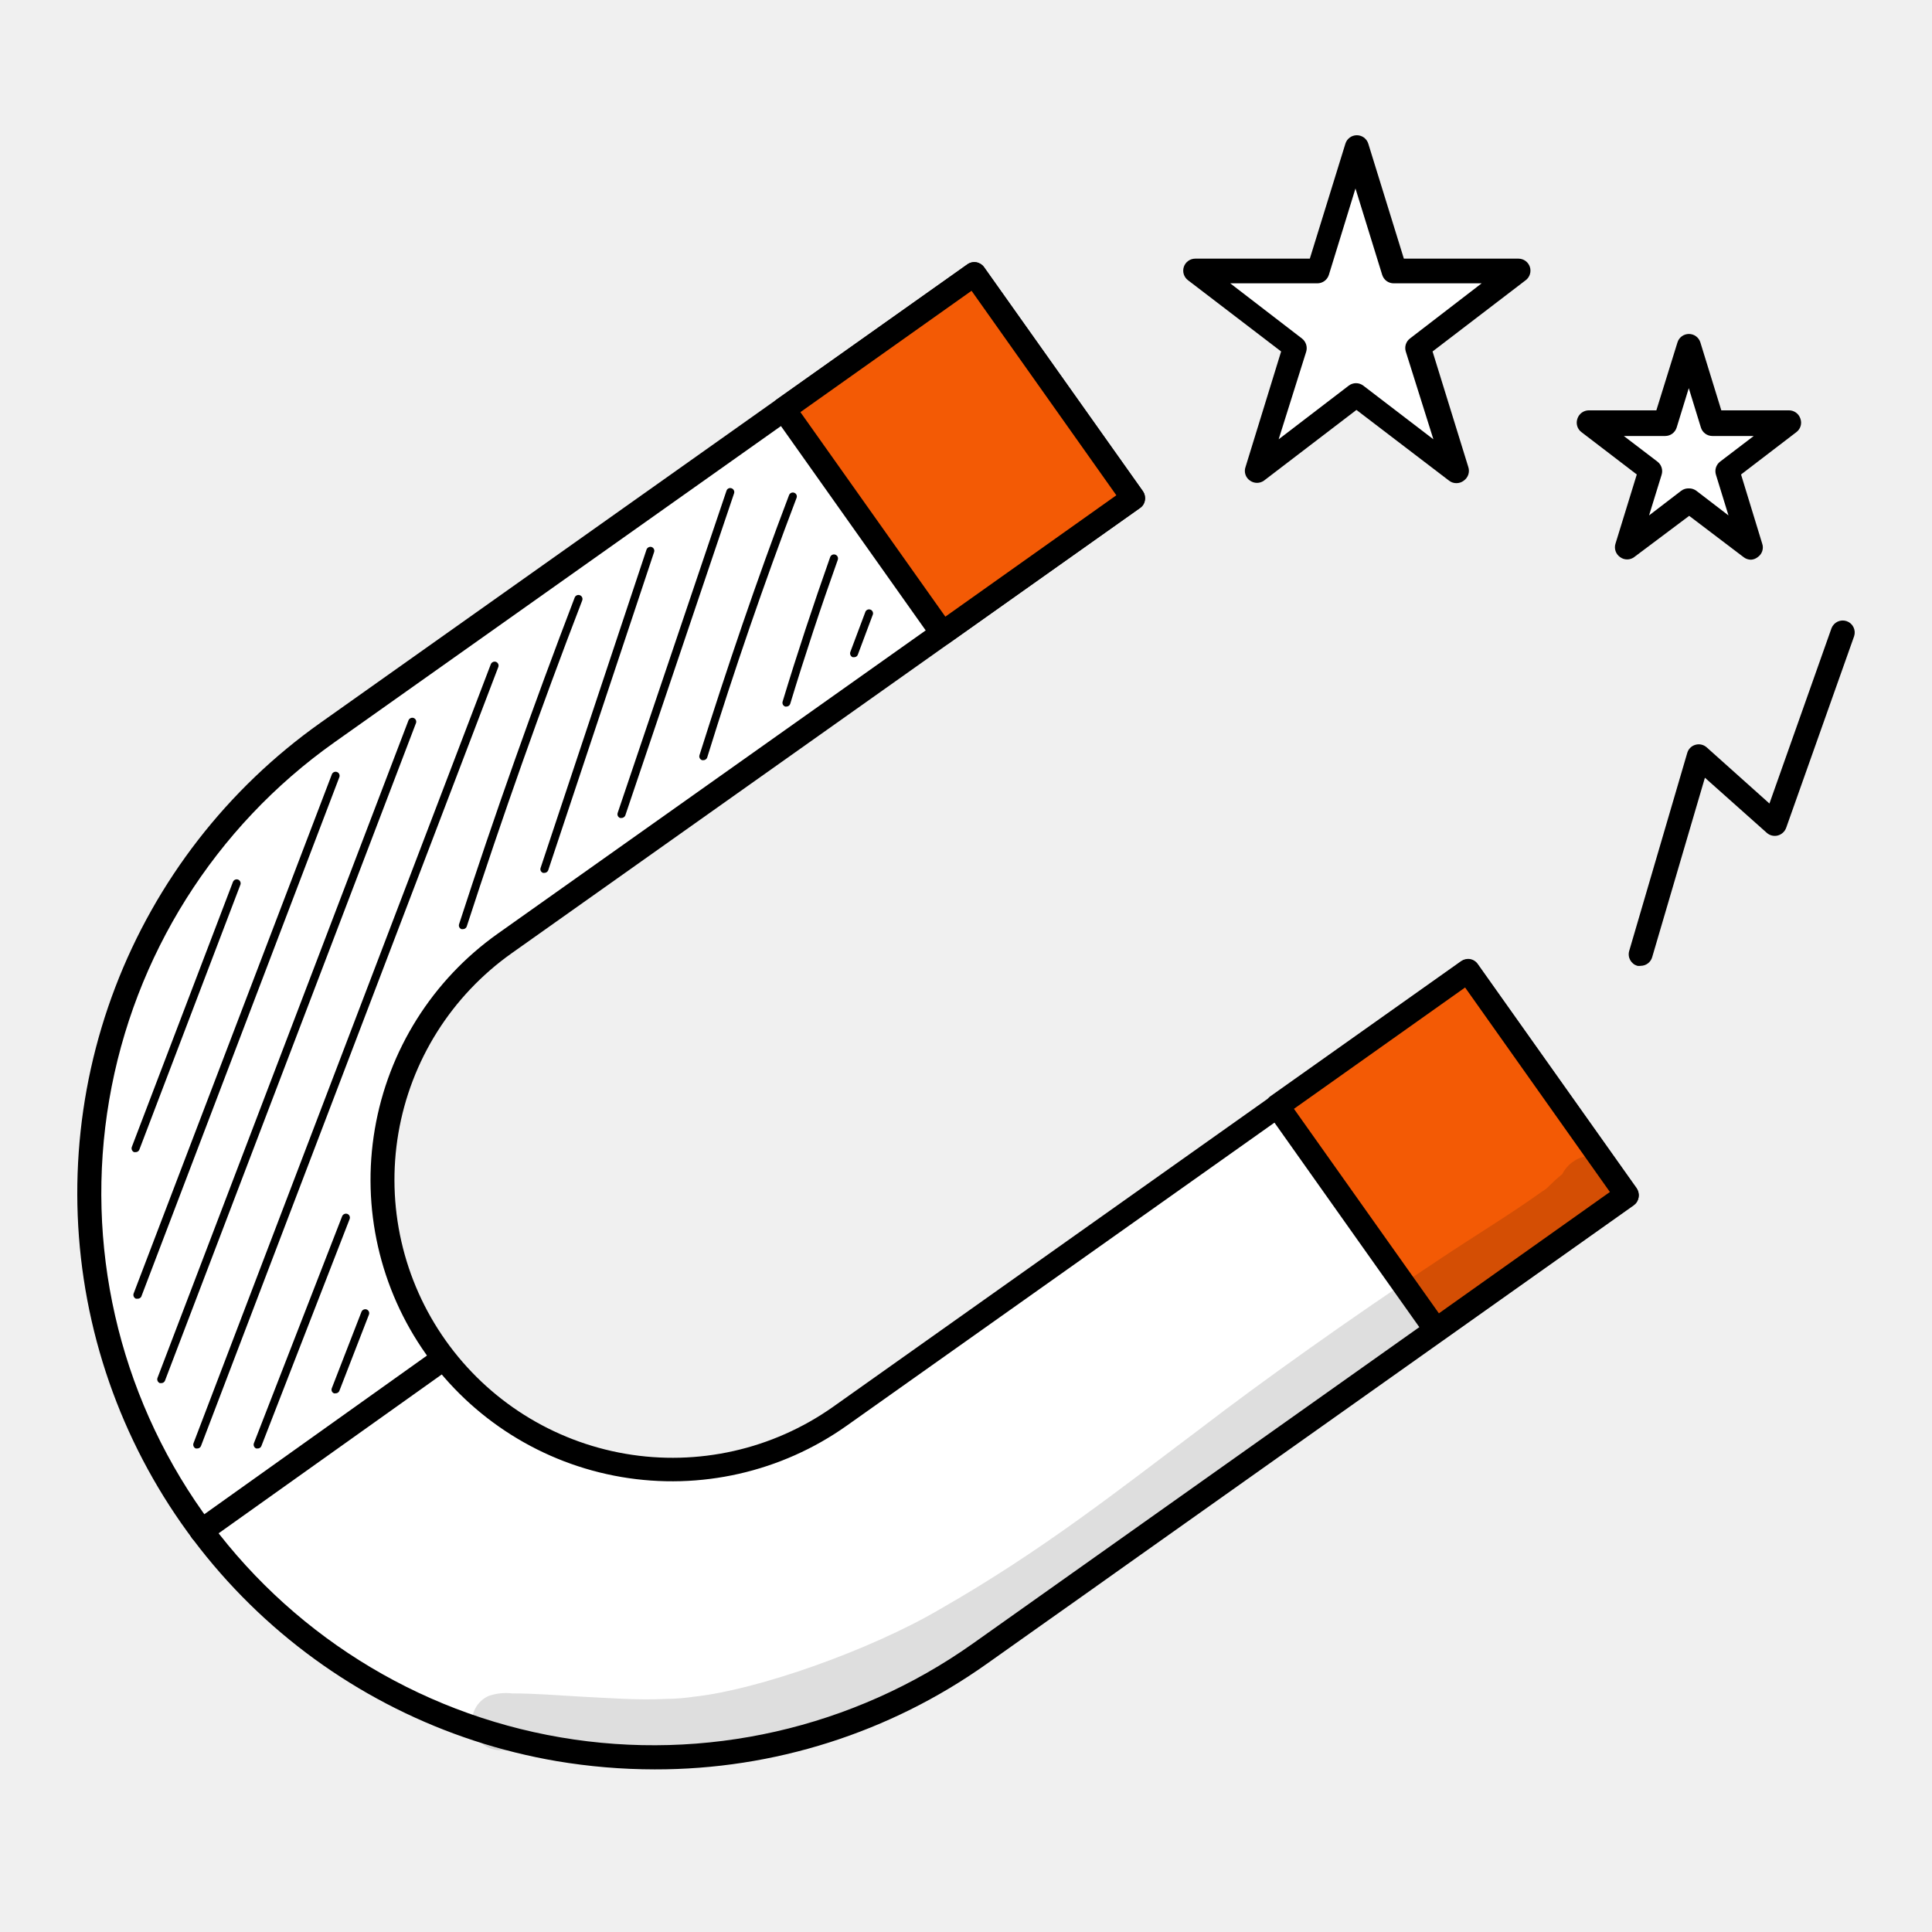
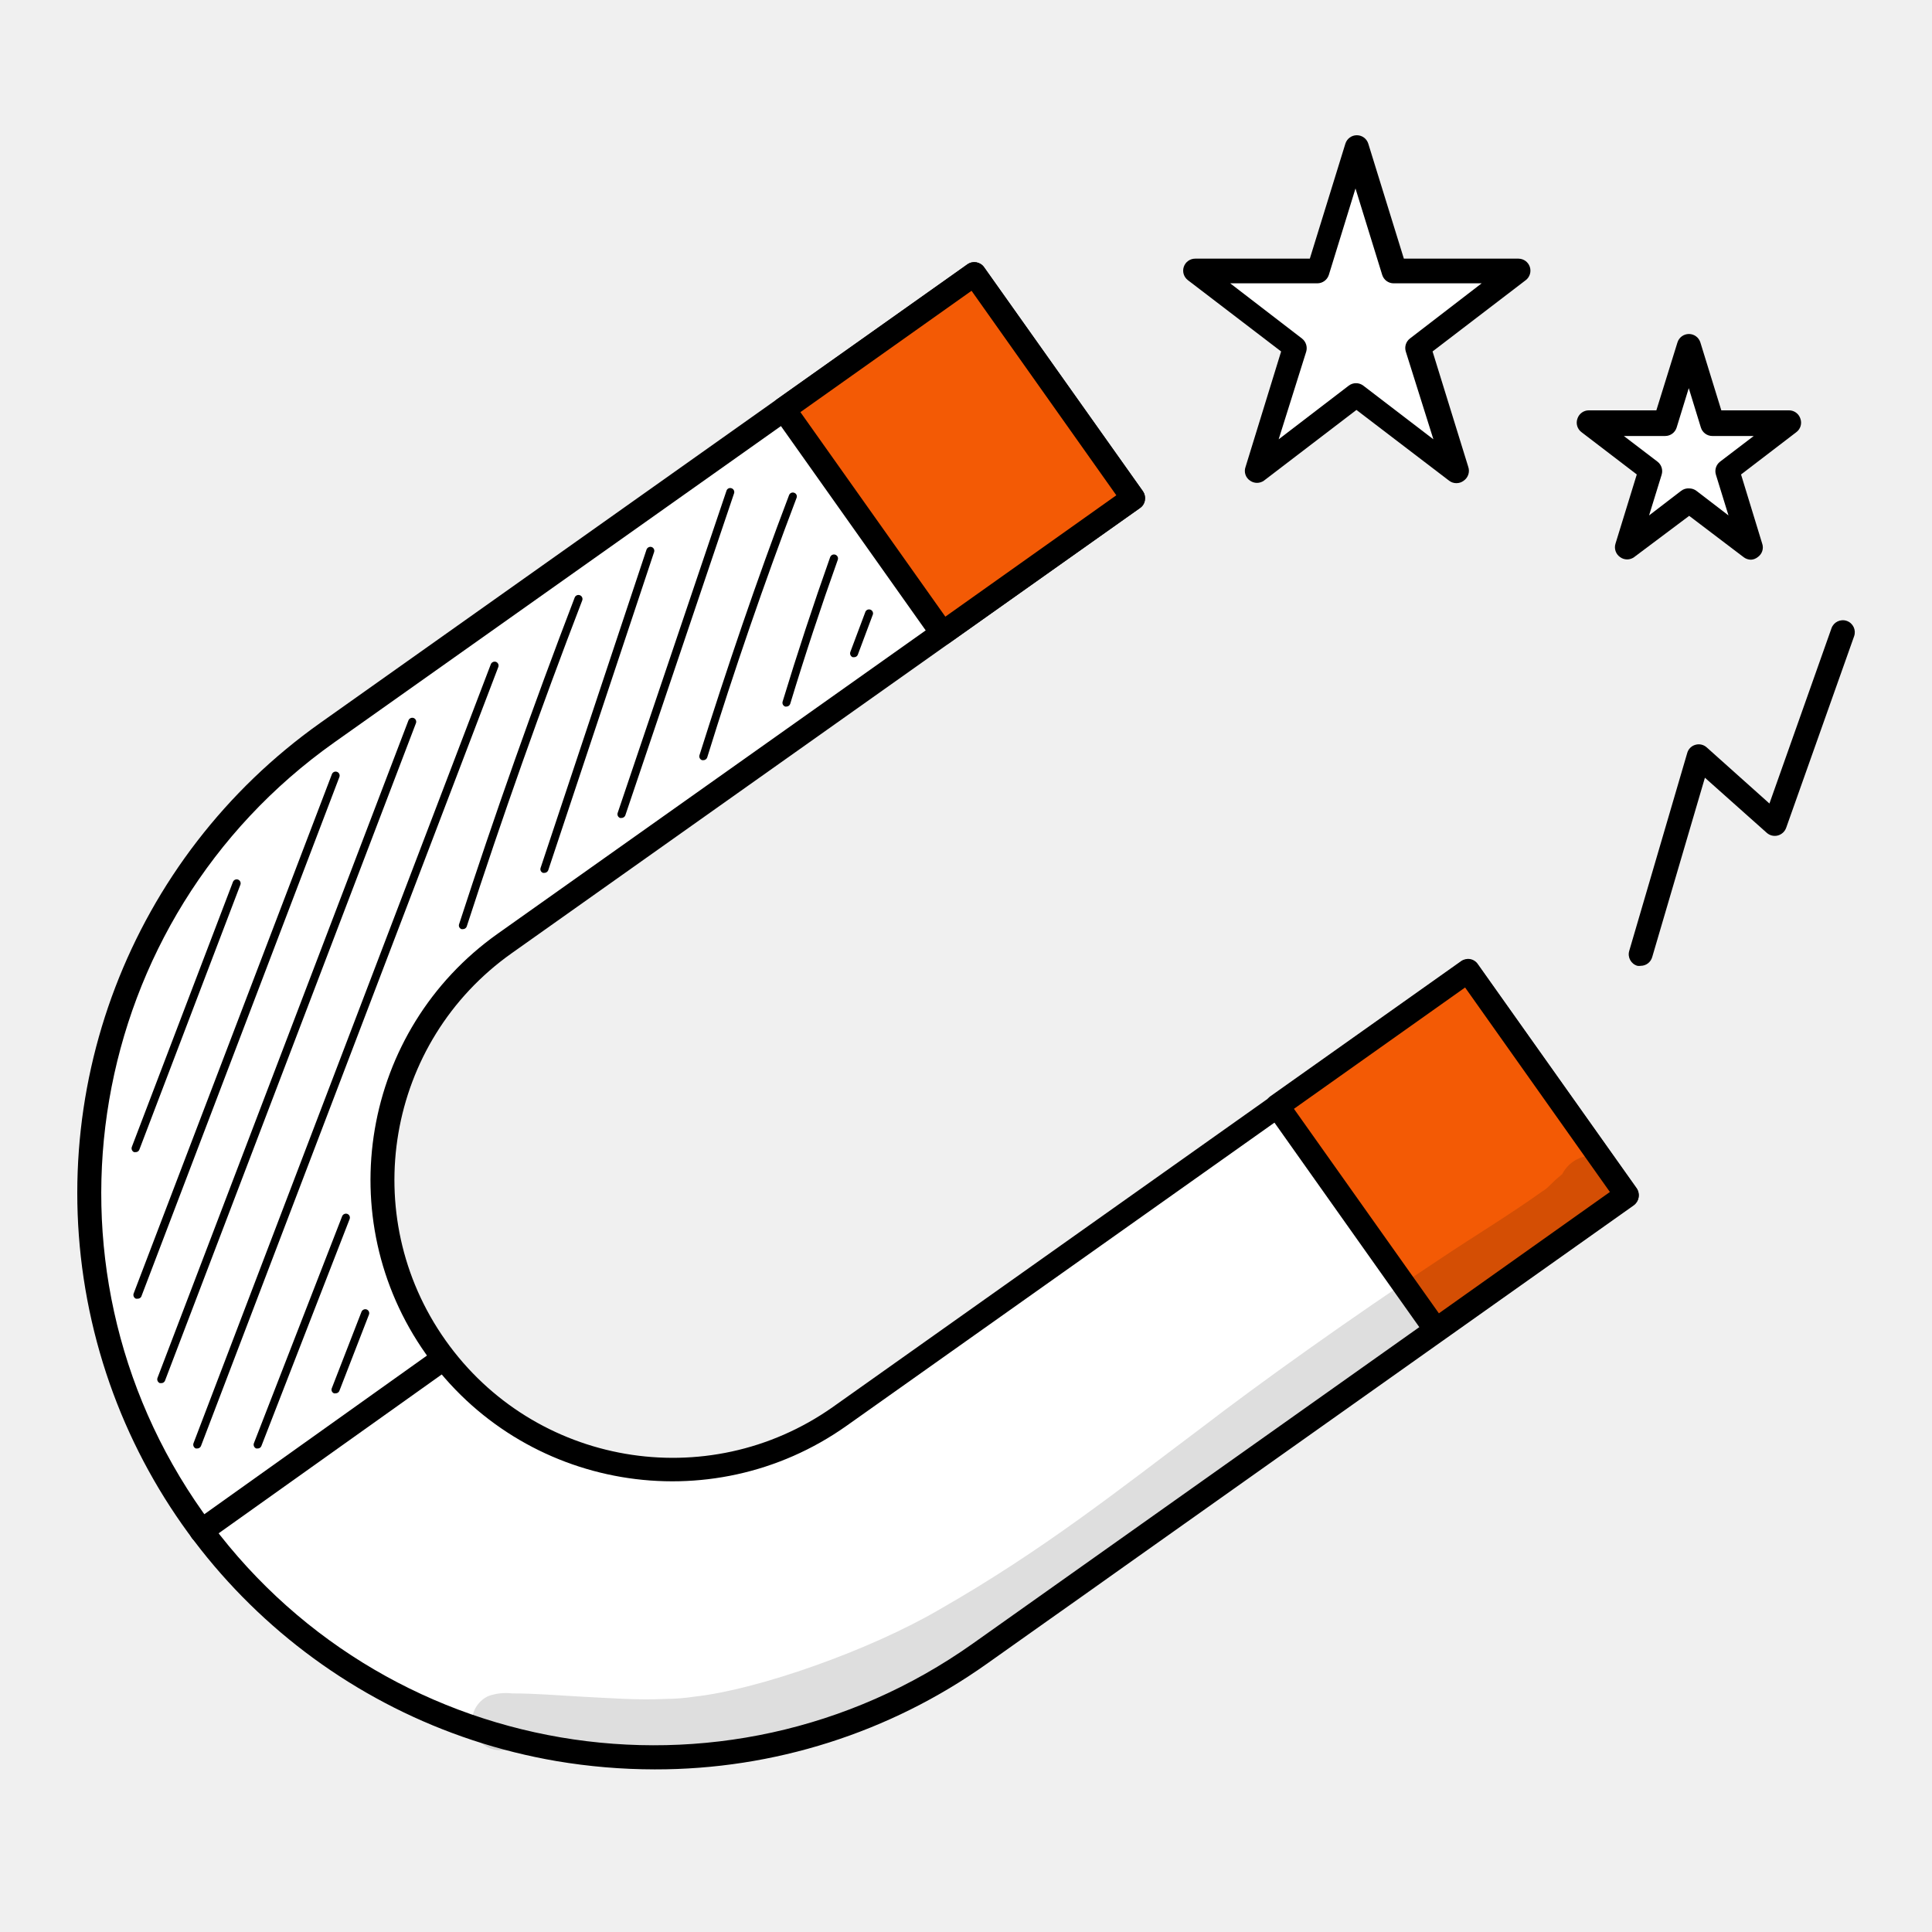
- <svg xmlns="http://www.w3.org/2000/svg" width="100" height="100" viewBox="0 0 100 100" fill="none">
-   <path d="M70.209 7.62L72.186 14.016H78.581L73.406 17.963L75.383 24.359L70.209 20.404L65.041 24.359L67.018 17.963L61.843 14.016H68.239L70.209 7.62Z" fill="white" />
-   <path d="M75.383 25.008C75.247 25.009 75.113 24.964 75.005 24.88L70.209 21.218L65.419 24.88C65.314 24.953 65.19 24.993 65.062 24.993C64.934 24.993 64.81 24.953 64.705 24.88C64.591 24.805 64.506 24.693 64.464 24.564C64.421 24.434 64.423 24.294 64.47 24.166L66.311 18.192L61.486 14.501C61.383 14.422 61.308 14.313 61.27 14.189C61.232 14.065 61.235 13.932 61.276 13.809C61.318 13.686 61.397 13.579 61.503 13.504C61.608 13.428 61.735 13.388 61.864 13.388H67.796L69.638 7.435C69.677 7.309 69.756 7.199 69.862 7.12C69.969 7.042 70.098 7 70.23 7C70.362 7 70.491 7.042 70.597 7.12C70.704 7.199 70.783 7.309 70.822 7.435L72.664 13.388H78.603C78.732 13.389 78.857 13.431 78.962 13.507C79.066 13.583 79.144 13.69 79.185 13.812C79.226 13.935 79.227 14.067 79.189 14.191C79.152 14.314 79.076 14.423 78.974 14.501L74.149 18.192L75.997 24.166C76.041 24.294 76.042 24.434 76 24.563C75.957 24.692 75.874 24.803 75.762 24.88C75.654 24.964 75.52 25.009 75.383 25.008V25.008ZM63.677 14.665L67.389 17.521C67.49 17.599 67.564 17.705 67.604 17.826C67.643 17.947 67.646 18.077 67.61 18.199L66.183 22.738L69.809 19.962C69.917 19.878 70.05 19.833 70.187 19.833C70.324 19.833 70.457 19.878 70.566 19.962L74.192 22.738L72.764 18.199C72.726 18.077 72.726 17.947 72.764 17.826C72.803 17.705 72.877 17.598 72.978 17.521L76.69 14.665H72.136C72.004 14.665 71.875 14.623 71.768 14.545C71.662 14.467 71.583 14.356 71.543 14.23L70.159 9.755L68.781 14.23C68.74 14.356 68.662 14.465 68.555 14.544C68.449 14.622 68.32 14.664 68.189 14.665H63.677Z" fill="black" />
-   <path d="M87.432 17.992L88.653 21.946H92.607L89.409 24.395L90.63 28.349L87.432 25.901L84.227 28.349L85.455 24.395L82.25 21.946H86.212L87.432 17.992Z" fill="white" />
-   <path d="M90.63 28.97C90.493 28.969 90.361 28.924 90.252 28.841L87.432 26.7L84.577 28.841C84.473 28.916 84.348 28.956 84.22 28.956C84.092 28.956 83.967 28.916 83.863 28.841C83.75 28.765 83.665 28.654 83.621 28.525C83.577 28.396 83.577 28.257 83.621 28.128L84.72 24.559L81.865 22.374C81.756 22.295 81.675 22.183 81.637 22.054C81.598 21.925 81.603 21.787 81.65 21.661C81.692 21.538 81.771 21.432 81.876 21.356C81.981 21.281 82.106 21.24 82.236 21.239H85.733L86.826 17.721C86.865 17.594 86.944 17.484 87.05 17.406C87.157 17.328 87.286 17.286 87.418 17.286C87.55 17.286 87.679 17.328 87.785 17.406C87.892 17.484 87.971 17.594 88.01 17.721L89.095 21.239H92.593C92.723 21.238 92.851 21.279 92.957 21.354C93.064 21.43 93.143 21.537 93.185 21.661C93.233 21.787 93.238 21.925 93.199 22.054C93.16 22.183 93.08 22.295 92.971 22.374L90.116 24.559L91.208 28.128C91.255 28.256 91.257 28.396 91.214 28.525C91.171 28.655 91.086 28.766 90.972 28.841C90.875 28.919 90.755 28.964 90.63 28.97V28.97ZM87.432 25.279C87.569 25.279 87.702 25.325 87.81 25.408L89.466 26.678L88.817 24.573C88.779 24.451 88.779 24.321 88.817 24.2C88.856 24.079 88.93 23.972 89.031 23.895L90.773 22.567H88.631C88.499 22.567 88.37 22.525 88.264 22.447C88.157 22.368 88.078 22.258 88.039 22.132L87.411 20.09L86.783 22.132C86.743 22.258 86.664 22.368 86.558 22.447C86.451 22.525 86.322 22.567 86.19 22.567H84.049L85.79 23.895C85.891 23.972 85.966 24.079 86.004 24.2C86.043 24.321 86.043 24.451 86.005 24.573L85.355 26.678L87.011 25.408C87.131 25.315 87.281 25.27 87.432 25.279V25.279Z" fill="black" />
-   <path d="M22.556 69.734C21.418 68.128 20.607 66.313 20.171 64.393C19.734 62.473 19.68 60.486 20.011 58.545C20.343 56.604 21.053 54.748 22.102 53.081C23.151 51.415 24.518 49.972 26.125 48.834L58.66 25.786L50.437 14.187L16.939 37.921C10.629 42.4 6.354 49.2 5.053 56.828C3.752 64.457 5.532 72.289 10.001 78.606V78.606C14.479 84.918 21.279 89.194 28.907 90.496C36.535 91.798 44.368 90.02 50.687 85.552L84.177 61.818L75.955 50.219L43.427 73.267C40.189 75.561 36.174 76.477 32.261 75.815C28.349 75.152 24.859 72.966 22.556 69.734V69.734Z" fill="white" />
-   <path d="M33.891 91.583C32.188 91.582 30.488 91.438 28.809 91.155C22.994 90.162 17.604 87.467 13.32 83.412C9.037 79.356 6.052 74.121 4.743 68.369C3.435 62.617 3.861 56.606 5.968 51.096C8.075 45.586 11.769 40.825 16.582 37.414L50.073 13.681C50.207 13.586 50.374 13.549 50.535 13.577C50.697 13.605 50.842 13.696 50.936 13.83L59.159 25.429C59.252 25.565 59.288 25.732 59.259 25.893C59.247 25.974 59.219 26.05 59.176 26.119C59.133 26.188 59.076 26.247 59.009 26.293L26.482 49.341C24.942 50.432 23.631 51.816 22.625 53.413C21.62 55.01 20.939 56.79 20.621 58.651C20.304 60.511 20.356 62.416 20.775 64.257C21.194 66.097 21.971 67.837 23.063 69.377C25.265 72.488 28.611 74.598 32.367 75.246C36.123 75.894 39.982 75.025 43.099 72.832L75.626 49.777C75.761 49.681 75.927 49.643 76.09 49.67C76.171 49.683 76.248 49.713 76.316 49.757C76.385 49.801 76.444 49.859 76.49 49.927L84.713 61.526C84.805 61.661 84.841 61.828 84.813 61.989C84.799 62.069 84.77 62.146 84.728 62.214C84.685 62.283 84.629 62.342 84.563 62.389L51.072 86.123C46.052 89.685 40.047 91.594 33.891 91.583V91.583ZM50.308 15.051L17.303 38.427C11.117 42.81 6.926 49.47 5.651 56.943C4.376 64.416 6.121 72.089 10.504 78.275C14.886 84.46 21.547 88.652 29.019 89.927C36.492 91.202 44.165 89.456 50.351 85.073L83.335 61.697L75.84 51.111L43.813 73.803C40.433 76.193 36.244 77.145 32.163 76.449C28.083 75.753 24.445 73.466 22.049 70.091C19.657 66.712 18.704 62.522 19.401 58.441C20.096 54.36 22.384 50.723 25.761 48.328L57.782 25.636L50.308 15.051Z" fill="black" />
-   <path d="M50.444 14.217L40.572 21.212L48.788 32.808L58.66 25.813L50.444 14.217Z" fill="#F35A05" />
-   <path d="M48.781 33.402C48.681 33.402 48.583 33.378 48.495 33.332C48.407 33.286 48.331 33.22 48.274 33.138L40.058 21.539C39.963 21.406 39.925 21.24 39.952 21.078C39.978 20.916 40.068 20.771 40.201 20.676L50.073 13.681C50.207 13.586 50.374 13.549 50.535 13.577C50.697 13.605 50.842 13.696 50.936 13.83L59.159 25.429C59.252 25.565 59.288 25.732 59.259 25.893C59.247 25.974 59.219 26.05 59.176 26.119C59.133 26.188 59.076 26.247 59.009 26.293L49.13 33.288C49.029 33.361 48.906 33.401 48.781 33.402V33.402ZM41.429 21.332L48.931 31.918L57.782 25.636L50.287 15.051L41.429 21.332Z" fill="black" />
-   <path d="M75.996 50.281L66.124 57.275L74.341 68.871L84.212 61.876L75.996 50.281Z" fill="#F35A05" />
-   <path d="M74.334 69.463H74.227C74.065 69.433 73.922 69.341 73.827 69.206L65.612 57.607C65.517 57.473 65.478 57.308 65.505 57.146C65.532 56.984 65.621 56.839 65.754 56.743L75.626 49.748C75.761 49.653 75.927 49.615 76.09 49.641C76.171 49.655 76.248 49.685 76.316 49.729C76.385 49.773 76.444 49.831 76.49 49.898L84.713 61.497C84.805 61.632 84.841 61.798 84.813 61.959C84.785 62.121 84.695 62.265 84.563 62.361L74.691 69.356C74.585 69.426 74.461 69.463 74.334 69.463V69.463ZM66.975 57.393L74.477 67.978L83.328 61.697L75.833 51.112L66.975 57.393Z" fill="black" />
-   <path d="M84.927 49.991C84.868 50.001 84.807 50.001 84.748 49.991C84.67 49.968 84.597 49.93 84.534 49.879C84.47 49.827 84.417 49.764 84.378 49.693C84.339 49.621 84.314 49.542 84.306 49.461C84.297 49.38 84.304 49.298 84.327 49.22L87.332 38.97C87.361 38.869 87.415 38.777 87.491 38.703C87.566 38.629 87.659 38.576 87.76 38.549C87.861 38.521 87.966 38.518 88.067 38.542C88.168 38.566 88.262 38.615 88.339 38.684L91.586 41.59L94.798 32.517C94.856 32.366 94.971 32.243 95.118 32.174C95.265 32.106 95.433 32.098 95.586 32.152C95.739 32.206 95.865 32.318 95.936 32.464C96.008 32.609 96.02 32.777 95.969 32.931L92.45 42.853C92.414 42.949 92.356 43.034 92.28 43.102C92.205 43.171 92.113 43.22 92.015 43.246C91.917 43.271 91.814 43.271 91.716 43.248C91.618 43.224 91.527 43.177 91.451 43.11L88.246 40.255L85.519 49.534C85.484 49.664 85.406 49.779 85.299 49.862C85.193 49.944 85.062 49.989 84.927 49.991V49.991Z" fill="black" />
-   <path d="M10.436 79.863C10.304 79.864 10.175 79.823 10.067 79.745C9.96 79.668 9.881 79.558 9.84 79.433C9.799 79.307 9.8 79.171 9.842 79.046C9.883 78.92 9.964 78.811 10.072 78.735L22.613 69.798C22.748 69.715 22.909 69.687 23.064 69.719C23.219 69.75 23.356 69.84 23.447 69.969C23.538 70.099 23.576 70.258 23.554 70.415C23.532 70.571 23.451 70.713 23.327 70.812L10.786 79.741C10.684 79.817 10.562 79.859 10.436 79.863Z" fill="black" />
-   <path d="M7.117 67.222H7.038C6.987 67.201 6.946 67.161 6.923 67.111C6.9 67.06 6.898 67.003 6.917 66.95L17.181 40.069C17.203 40.02 17.242 39.982 17.292 39.962C17.341 39.941 17.396 39.941 17.446 39.96C17.495 39.979 17.536 40.017 17.558 40.065C17.581 40.114 17.584 40.169 17.567 40.219L7.31 67.122C7.289 67.154 7.261 67.18 7.227 67.198C7.193 67.216 7.155 67.224 7.117 67.222V67.222Z" fill="black" />
-   <path d="M8.345 71.59H8.273C8.222 71.569 8.181 71.529 8.158 71.479C8.135 71.428 8.133 71.371 8.152 71.319L21.143 37.285C21.164 37.234 21.203 37.193 21.254 37.17C21.305 37.147 21.362 37.145 21.414 37.164C21.439 37.174 21.463 37.189 21.482 37.209C21.502 37.228 21.517 37.251 21.528 37.276C21.538 37.301 21.544 37.328 21.544 37.355C21.544 37.383 21.539 37.41 21.528 37.435L8.537 71.469C8.521 71.506 8.494 71.538 8.46 71.559C8.426 71.581 8.385 71.592 8.345 71.59Z" fill="black" />
-   <path d="M10.208 74.973H10.136C10.085 74.953 10.043 74.913 10.021 74.862C9.998 74.812 9.996 74.754 10.015 74.702L25.404 34.38C25.425 34.329 25.465 34.288 25.515 34.265C25.566 34.242 25.623 34.24 25.675 34.259C25.701 34.269 25.724 34.284 25.743 34.303C25.763 34.323 25.779 34.346 25.789 34.371C25.8 34.396 25.805 34.423 25.805 34.45C25.805 34.478 25.8 34.505 25.79 34.53L10.4 74.852C10.384 74.889 10.356 74.92 10.322 74.942C10.288 74.963 10.248 74.974 10.208 74.973V74.973Z" fill="black" />
-   <path d="M13.334 74.973H13.263C13.211 74.953 13.17 74.913 13.147 74.862C13.125 74.812 13.122 74.754 13.141 74.702L17.709 62.953C17.73 62.902 17.77 62.86 17.821 62.838C17.871 62.815 17.929 62.813 17.981 62.832C18.006 62.842 18.029 62.857 18.049 62.876C18.068 62.895 18.084 62.918 18.094 62.944C18.105 62.969 18.11 62.996 18.111 63.023C18.111 63.051 18.105 63.078 18.095 63.103L13.527 74.852C13.511 74.889 13.484 74.921 13.449 74.943C13.415 74.965 13.375 74.975 13.334 74.973Z" fill="black" />
-   <path d="M17.367 72.118C17.341 72.125 17.314 72.125 17.288 72.118C17.263 72.109 17.24 72.094 17.221 72.076C17.201 72.057 17.186 72.035 17.175 72.01C17.165 71.986 17.159 71.959 17.159 71.932C17.159 71.906 17.164 71.879 17.174 71.854L18.709 67.9C18.73 67.848 18.77 67.807 18.82 67.784C18.871 67.762 18.928 67.76 18.98 67.778C19.006 67.789 19.029 67.804 19.048 67.823C19.068 67.842 19.083 67.865 19.094 67.89C19.105 67.915 19.11 67.942 19.11 67.97C19.11 67.997 19.105 68.024 19.094 68.05L17.56 72.004C17.542 72.04 17.514 72.069 17.48 72.089C17.446 72.11 17.407 72.12 17.367 72.118Z" fill="black" />
-   <path d="M7.017 59.634H6.938C6.888 59.612 6.849 59.572 6.827 59.521C6.806 59.471 6.805 59.414 6.824 59.363L12.056 45.651C12.066 45.625 12.08 45.601 12.099 45.581C12.118 45.561 12.141 45.544 12.166 45.533C12.192 45.522 12.219 45.516 12.247 45.515C12.274 45.514 12.302 45.519 12.328 45.53C12.377 45.55 12.417 45.589 12.438 45.639C12.459 45.688 12.461 45.743 12.442 45.794L7.21 59.513C7.194 59.55 7.167 59.582 7.132 59.603C7.098 59.625 7.058 59.636 7.017 59.634V59.634Z" fill="black" />
-   <path d="M23.955 48.092H23.891C23.865 48.084 23.842 48.071 23.821 48.054C23.801 48.036 23.784 48.015 23.772 47.991C23.76 47.967 23.753 47.941 23.752 47.914C23.75 47.887 23.754 47.861 23.762 47.835C25.597 42.175 27.617 36.493 29.744 30.933C29.763 30.881 29.802 30.838 29.852 30.815C29.902 30.791 29.96 30.789 30.012 30.808C30.064 30.827 30.106 30.866 30.13 30.916C30.153 30.966 30.155 31.023 30.137 31.076C27.995 36.636 25.989 42.31 24.155 47.964C24.139 48.003 24.111 48.036 24.075 48.059C24.04 48.082 23.998 48.094 23.955 48.092V48.092Z" fill="black" />
-   <path d="M28.174 45.18H28.109C28.084 45.172 28.06 45.159 28.04 45.141C28.019 45.124 28.003 45.103 27.991 45.079C27.979 45.055 27.972 45.029 27.97 45.002C27.968 44.975 27.972 44.948 27.981 44.923L33.463 28.449C33.481 28.396 33.518 28.353 33.568 28.328C33.617 28.302 33.674 28.297 33.727 28.313C33.753 28.322 33.777 28.336 33.797 28.354C33.818 28.372 33.834 28.394 33.846 28.418C33.858 28.443 33.865 28.47 33.867 28.497C33.868 28.524 33.864 28.551 33.855 28.577L28.373 45.051C28.357 45.09 28.329 45.123 28.293 45.146C28.258 45.169 28.216 45.181 28.174 45.18V45.18Z" fill="black" />
-   <path d="M32.164 42.339H32.099C32.074 42.33 32.05 42.316 32.029 42.298C32.009 42.28 31.992 42.258 31.98 42.234C31.968 42.209 31.961 42.182 31.96 42.155C31.958 42.128 31.962 42.101 31.971 42.075L37.603 25.401C37.611 25.375 37.624 25.352 37.641 25.331C37.659 25.311 37.68 25.294 37.704 25.282C37.728 25.27 37.754 25.263 37.781 25.261C37.808 25.26 37.834 25.264 37.86 25.272C37.886 25.28 37.911 25.294 37.932 25.312C37.953 25.329 37.971 25.351 37.983 25.376C37.996 25.4 38.004 25.427 38.006 25.455C38.008 25.483 38.004 25.51 37.995 25.537L32.364 42.211C32.347 42.249 32.319 42.282 32.283 42.305C32.248 42.328 32.206 42.34 32.164 42.339V42.339Z" fill="black" />
-   <path d="M36.404 39.348H36.346C36.32 39.341 36.296 39.328 36.274 39.311C36.253 39.294 36.235 39.273 36.221 39.249C36.208 39.226 36.2 39.199 36.197 39.172C36.194 39.145 36.196 39.118 36.204 39.091C37.631 34.573 39.159 30.048 40.843 25.622C40.853 25.597 40.869 25.574 40.888 25.554C40.907 25.535 40.93 25.519 40.955 25.509C40.98 25.498 41.007 25.492 41.035 25.492C41.062 25.492 41.089 25.497 41.115 25.508C41.14 25.517 41.163 25.532 41.182 25.55C41.202 25.569 41.217 25.591 41.228 25.616C41.238 25.64 41.244 25.667 41.244 25.694C41.244 25.721 41.239 25.747 41.229 25.772C39.551 30.183 37.995 34.709 36.603 39.213C36.588 39.253 36.56 39.287 36.525 39.311C36.489 39.336 36.447 39.348 36.404 39.348V39.348Z" fill="black" />
-   <path d="M40.701 36.572H40.644C40.592 36.555 40.548 36.519 40.523 36.471C40.498 36.423 40.492 36.367 40.508 36.315C41.264 33.816 42.093 31.318 42.97 28.834C42.989 28.782 43.028 28.74 43.078 28.716C43.129 28.693 43.186 28.69 43.238 28.709C43.29 28.728 43.333 28.767 43.356 28.817C43.379 28.867 43.382 28.925 43.363 28.977C42.485 31.432 41.657 33.938 40.9 36.436C40.886 36.477 40.858 36.512 40.822 36.536C40.786 36.56 40.744 36.573 40.701 36.572Z" fill="black" />
-   <path d="M44.212 34.016H44.134C44.083 33.996 44.041 33.956 44.019 33.905C43.996 33.855 43.994 33.797 44.013 33.745L44.798 31.654C44.821 31.609 44.86 31.574 44.907 31.555C44.954 31.537 45.006 31.537 45.054 31.554C45.101 31.572 45.141 31.606 45.164 31.651C45.188 31.695 45.195 31.747 45.183 31.797L44.398 33.895C44.383 33.931 44.357 33.962 44.324 33.984C44.291 34.005 44.252 34.017 44.212 34.016V34.016Z" fill="black" />
-   <g opacity="0.13">
-     <path d="M82.907 63.146C83.194 63.064 83.454 62.908 83.661 62.694C83.869 62.479 84.016 62.214 84.088 61.925C84.161 61.635 84.155 61.332 84.073 61.045C83.991 60.758 83.835 60.498 83.621 60.291C83.422 60.104 83.183 59.966 82.922 59.887C82.662 59.809 82.386 59.793 82.118 59.84C81.849 59.887 81.596 59.996 81.377 60.159C81.158 60.322 80.981 60.533 80.858 60.776C80.259 61.254 80.144 61.49 79.845 61.654C78.132 62.882 76.326 63.967 74.577 65.137C69.837 68.264 65.105 71.661 62.243 73.86C57.96 77.072 54.006 80.234 48.645 83.296C44.99 85.438 39.216 87.457 35.975 87.814C35.467 87.892 34.955 87.933 34.441 87.936C33.013 88.007 31.585 87.893 30.158 87.822C28.937 87.757 27.724 87.65 26.503 87.65C26.097 87.603 25.685 87.647 25.297 87.779C24.992 87.915 24.743 88.151 24.59 88.449C24.437 88.746 24.39 89.086 24.456 89.413C24.523 89.741 24.699 90.036 24.956 90.25C25.212 90.464 25.534 90.584 25.868 90.591C29.251 90.555 32.606 91.126 35.983 91.155C38.557 90.957 41.087 90.367 43.484 89.406C50.494 86.986 56.461 82.475 62.236 77.95C65.24 75.58 72.878 70.305 75.933 67.957C77.941 66.362 80.031 64.873 82.193 63.496C82.329 63.424 82.457 63.346 82.593 63.282C82.728 63.217 82.664 63.282 82.628 63.282H82.593C82.678 63.246 82.793 63.203 82.907 63.146Z" fill="black" />
-   </g>
+ <svg xmlns="http://www.w3.org/2000/svg" width="100" height="100" fill="none">
+   <path fill="#fff" d="m70.209 7.62 1.977 6.396h6.395l-5.175 3.947 1.977 6.396-5.174-3.955-5.168 3.955 1.977-6.396-5.175-3.947h6.395l1.97-6.396Z" />
+   <path fill="#000" d="M75.383 25.008a.607.607 0 0 1-.378-.128l-4.796-3.662-4.79 3.662a.621.621 0 0 1-.714 0 .606.606 0 0 1-.235-.714l1.841-5.974-4.825-3.69a.62.62 0 0 1 .378-1.114h5.932l1.841-5.953a.621.621 0 0 1 1.185 0l1.842 5.953h5.939a.621.621 0 0 1 .37 1.113l-4.824 3.69 1.848 5.975a.621.621 0 0 1-.235.714.607.607 0 0 1-.379.128ZM63.677 14.666l3.712 2.855a.636.636 0 0 1 .221.678l-1.427 4.54 3.626-2.777a.621.621 0 0 1 .757 0l3.626 2.776-1.428-4.54a.621.621 0 0 1 .214-.677l3.712-2.856h-4.554a.62.62 0 0 1-.593-.435L70.16 9.755 68.78 14.23a.629.629 0 0 1-.593.435h-4.51Z" />
+   <path fill="#fff" d="m87.432 17.992 1.22 3.954h3.955l-3.198 2.448 1.221 3.955-3.198-2.448-3.205 2.448 1.228-3.954-3.205-2.449h3.962l1.22-3.954Z" />
+   <path fill="#000" d="M90.63 28.97a.636.636 0 0 1-.378-.129l-2.82-2.141-2.855 2.141a.614.614 0 0 1-.714 0 .621.621 0 0 1-.242-.713l1.099-3.57-2.855-2.184a.614.614 0 0 1-.215-.713.62.62 0 0 1 .586-.422h3.497l1.093-3.518a.621.621 0 0 1 1.184 0l1.085 3.518h3.498a.62.62 0 0 1 .592.422.613.613 0 0 1-.214.713l-2.855 2.185 1.092 3.569a.606.606 0 0 1-.236.713.592.592 0 0 1-.342.129Zm-3.198-3.69c.137 0 .27.045.378.128l1.656 1.27-.65-2.105a.62.62 0 0 1 .215-.678l1.742-1.328H88.63a.62.62 0 0 1-.592-.435l-.628-2.042-.628 2.042a.62.62 0 0 1-.593.435H84.05l1.741 1.328a.62.62 0 0 1 .215.678l-.65 2.105 1.656-1.27a.621.621 0 0 1 .421-.129Z" />
+   <path fill="#fff" d="M22.556 69.734a14.99 14.99 0 0 1 3.57-20.9L58.66 25.787l-8.223-11.599-33.498 23.734A29.208 29.208 0 0 0 10 78.606a29.208 29.208 0 0 0 40.686 6.946l33.49-23.734-8.222-11.599-32.528 23.048a14.99 14.99 0 0 1-20.87-3.533Z" />
+   <path fill="#000" d="M33.891 91.583a30.69 30.69 0 0 1-5.082-.428 29.83 29.83 0 0 1-12.227-53.741l33.49-23.733a.62.62 0 0 1 .864.15l8.223 11.598a.628.628 0 0 1 .1.464.592.592 0 0 1-.25.4L26.482 49.341a14.37 14.37 0 0 0-3.42 20.036A14.397 14.397 0 0 0 43.1 72.832l32.527-23.055a.628.628 0 0 1 .464-.107.605.605 0 0 1 .4.257l8.223 11.599a.628.628 0 0 1-.15.863L51.072 86.123a29.6 29.6 0 0 1-17.18 5.46Zm16.417-76.532L17.303 38.427A28.583 28.583 0 1 0 50.35 85.073l32.984-23.376L75.84 51.11 43.813 73.803a15.625 15.625 0 0 1-21.764-3.712 15.617 15.617 0 0 1 3.712-21.763l32.02-22.692-7.473-10.585Z" />
+   <path fill="#F35A05" d="m50.444 14.217-9.872 6.995 8.216 11.596 9.872-6.995-8.216-11.595Z" />
+   <path fill="#000" d="M48.78 33.402a.62.62 0 0 1-.506-.264L40.058 21.54a.62.62 0 0 1 .143-.863l9.872-6.995a.62.62 0 0 1 .863.15l8.223 11.598a.628.628 0 0 1 .1.464.594.594 0 0 1-.25.4l-9.879 6.995a.606.606 0 0 1-.35.114Zm-7.351-12.07 7.502 10.586 8.85-6.282-7.494-10.585-8.858 6.281Z" />
+   <path fill="#F35A05" d="m75.996 50.28-9.872 6.995 8.217 11.596 9.871-6.995-8.216-11.595Z" />
+   <path fill="#000" d="M74.334 69.463h-.107a.628.628 0 0 1-.4-.257l-8.215-11.599a.62.62 0 0 1 .142-.864l9.872-6.995a.628.628 0 0 1 .464-.107.606.606 0 0 1 .4.257l8.223 11.6a.628.628 0 0 1-.15.863l-9.872 6.995a.642.642 0 0 1-.357.107Zm-7.359-12.07 7.502 10.585 8.851-6.281-7.495-10.585-8.858 6.28ZM84.927 49.99c-.06.011-.12.011-.179 0a.621.621 0 0 1-.42-.77l3.004-10.25a.607.607 0 0 1 .428-.421.614.614 0 0 1 .579.136l3.247 2.905 3.212-9.073a.621.621 0 0 1 1.171.414l-3.519 9.922a.634.634 0 0 1-.435.393.62.62 0 0 1-.564-.136l-3.205-2.855-2.727 9.279a.621.621 0 0 1-.592.457ZM10.436 79.863a.621.621 0 0 1-.364-1.128l12.541-8.937a.621.621 0 0 1 .714 1.014l-12.541 8.93a.614.614 0 0 1-.35.12ZM7.117 67.222h-.079a.214.214 0 0 1-.12-.272L17.18 40.07a.207.207 0 0 1 .386.15L7.31 67.121a.213.213 0 0 1-.193.1ZM8.345 71.59h-.072a.214.214 0 0 1-.121-.271l12.99-34.034a.214.214 0 0 1 .272-.12.208.208 0 0 1 .114.27L8.538 71.47a.2.2 0 0 1-.193.121ZM10.208 74.973h-.072a.214.214 0 0 1-.121-.27l15.39-40.323a.215.215 0 0 1 .27-.121.207.207 0 0 1 .115.271L10.4 74.852a.207.207 0 0 1-.192.121ZM13.334 74.973h-.071a.214.214 0 0 1-.122-.27l4.568-11.75a.214.214 0 0 1 .272-.121.207.207 0 0 1 .114.271l-4.568 11.749a.2.2 0 0 1-.193.121ZM17.367 72.118a.158.158 0 0 1-.079 0 .2.2 0 0 1-.114-.264L18.71 67.9a.214.214 0 0 1 .271-.122.207.207 0 0 1 .114.272l-1.534 3.954a.207.207 0 0 1-.193.114ZM7.017 59.634h-.079a.215.215 0 0 1-.114-.271l5.232-13.712a.208.208 0 0 1 .272-.121.207.207 0 0 1 .114.264L7.21 59.513a.2.2 0 0 1-.193.121ZM23.955 48.092h-.064a.199.199 0 0 1-.128-.257 346.556 346.556 0 0 1 5.981-16.902.209.209 0 0 1 .393.143 334.04 334.04 0 0 0-5.982 16.888.208.208 0 0 1-.2.128ZM28.174 45.18h-.065a.2.2 0 0 1-.128-.257l5.482-16.474a.215.215 0 0 1 .264-.136.206.206 0 0 1 .128.264l-5.481 16.474a.214.214 0 0 1-.2.129ZM32.164 42.339h-.065a.208.208 0 0 1-.14-.184.207.207 0 0 1 .012-.08L37.603 25.4a.2.2 0 0 1 .257-.129.207.207 0 0 1 .135.265L32.364 42.21a.214.214 0 0 1-.2.128ZM36.404 39.348h-.058a.207.207 0 0 1-.142-.257c1.427-4.518 2.955-9.043 4.64-13.469a.207.207 0 0 1 .27-.114.199.199 0 0 1 .115.264 224.43 224.43 0 0 0-4.626 13.44.214.214 0 0 1-.2.136ZM40.7 36.572h-.056a.207.207 0 0 1-.136-.257 172.797 172.797 0 0 1 2.462-7.48.21.21 0 0 1 .386-.018.21.21 0 0 1 .007.16 160.034 160.034 0 0 0-2.463 7.459.207.207 0 0 1-.2.136ZM44.212 34.016h-.078a.214.214 0 0 1-.121-.27l.785-2.092a.207.207 0 0 1 .385.143l-.785 2.098a.2.2 0 0 1-.186.121Z" />
+   <path fill="#000" d="M82.907 63.146a1.698 1.698 0 0 0 .714-2.855 1.749 1.749 0 0 0-2.763.485c-.6.478-.714.714-1.013.878-1.713 1.228-3.52 2.313-5.268 3.483-4.74 3.127-9.472 6.524-12.334 8.723-4.283 3.212-8.237 6.374-13.598 9.436-3.655 2.141-9.43 4.161-12.67 4.518a10.5 10.5 0 0 1-1.534.122c-1.428.071-2.856-.043-4.283-.114-1.22-.065-2.434-.172-3.655-.172a2.756 2.756 0 0 0-1.206.129 1.47 1.47 0 0 0 .571 2.812c3.383-.036 6.738.535 10.115.564a25.42 25.42 0 0 0 7.501-1.749c7.01-2.42 12.977-6.93 18.752-11.456 3.005-2.37 10.642-7.645 13.697-9.993a74.05 74.05 0 0 1 6.26-4.461c.136-.072.264-.15.4-.214.135-.065.071 0 .035 0h-.035c.085-.036.2-.079.314-.136Z" opacity=".13" />
</svg>
